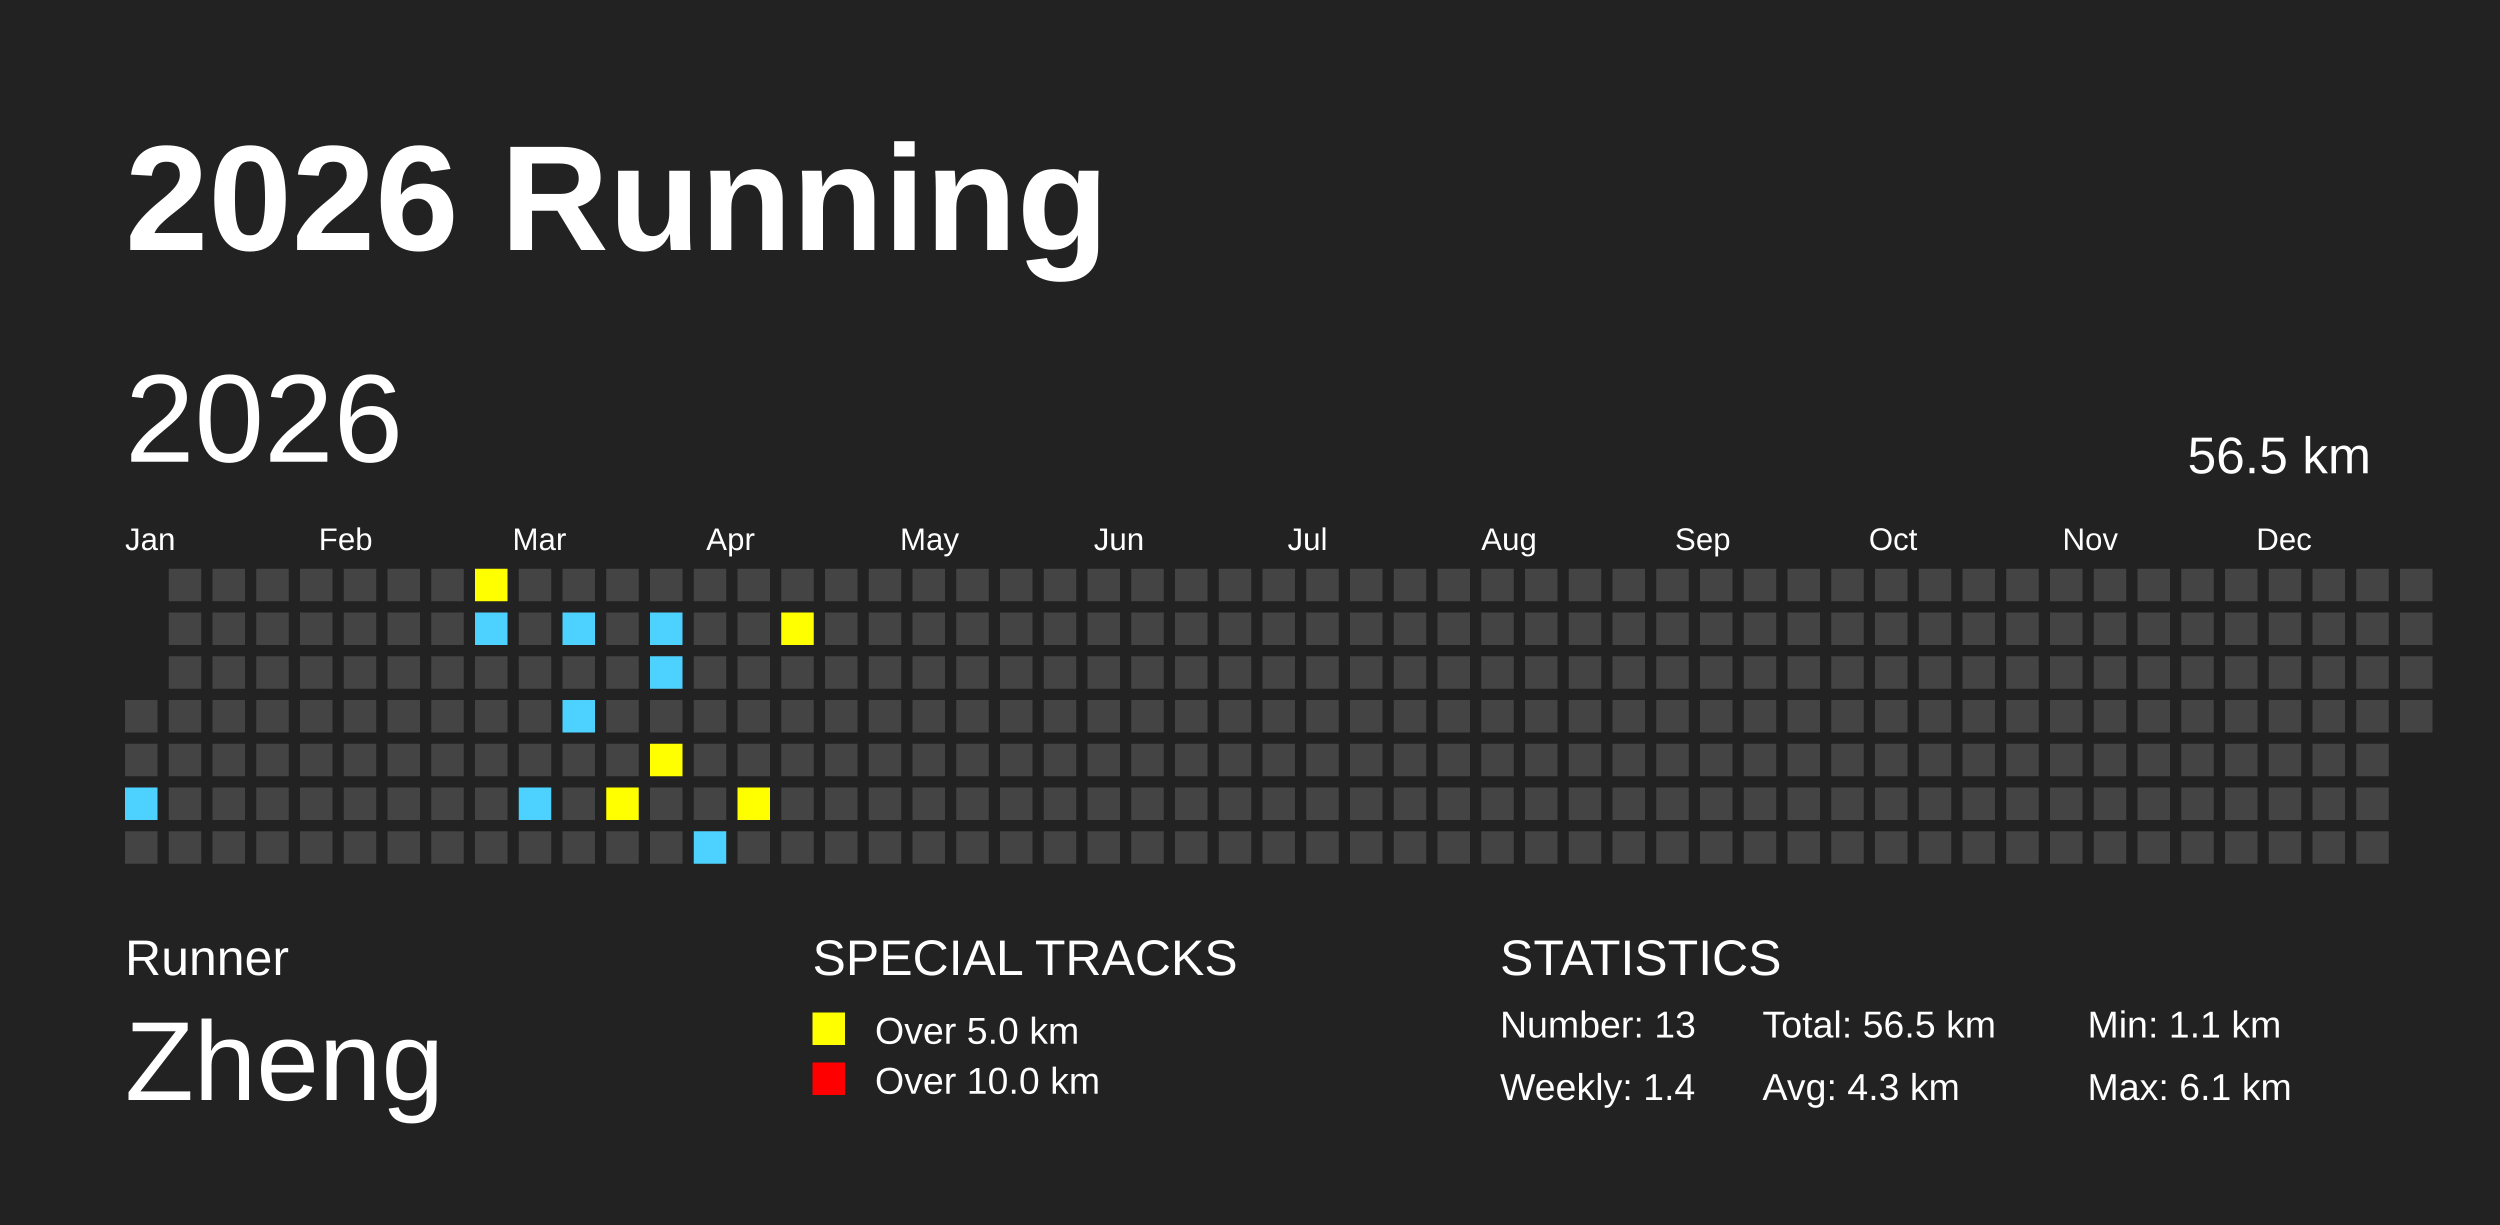
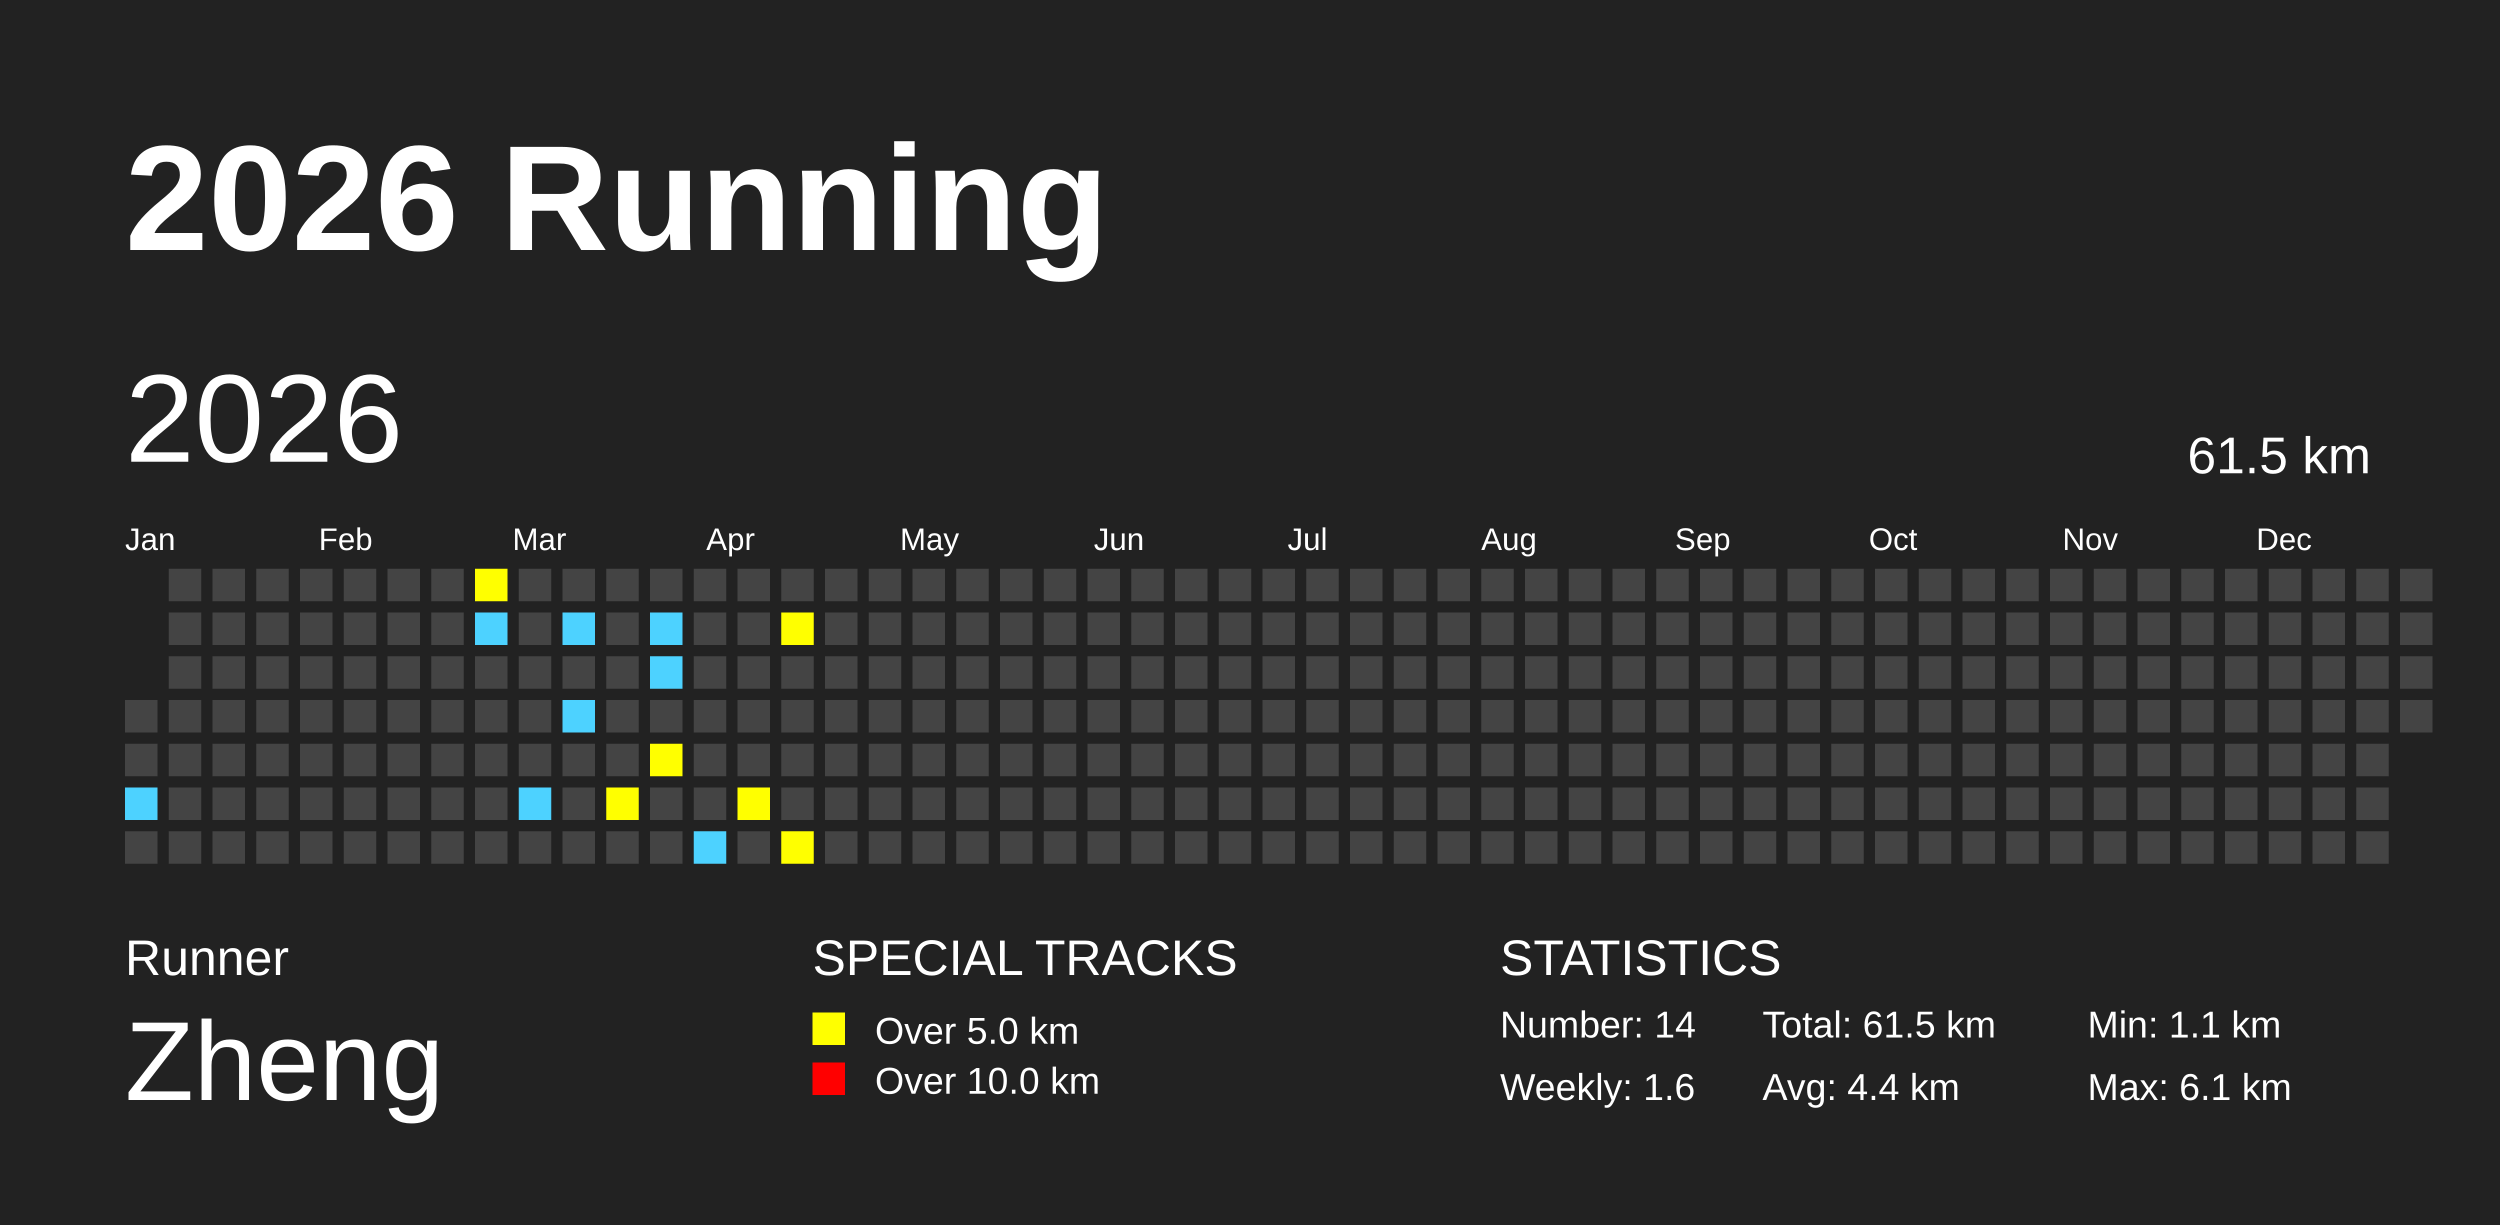
<svg xmlns="http://www.w3.org/2000/svg" baseProfile="full" height="98mm" version="1.1" viewBox="0,0,200,98" width="200mm">
  <defs />
  <rect fill="#222222" height="98" width="200" x="0" y="0" />
  <text fill="#FFFFFF" style="font-size:12px; font-family:Arial; font-weight:bold;" x="10" y="20">2026 Running</text>
  <text fill="#FFFFFF" style="font-size:4px; font-family:Arial" x="10" y="78">Runner</text>
  <text fill="#FFFFFF" style="font-size:9px; font-family:Arial" x="10" y="88">Zheng</text>
  <text fill="#FFFFFF" style="font-size:4px; font-family:Arial" x="65" y="78">SPECIAL TRACKS</text>
  <rect fill="yellow" height="2.6" width="2.6" x="65" y="81" />
  <text fill="#FFFFFF" style="font-size:3px; font-family:Arial" x="70" y="83.5">Over 5.0 km</text>
  <rect fill="red" height="2.6" width="2.6" x="65" y="85" />
  <text fill="#FFFFFF" style="font-size:3px; font-family:Arial" x="70" y="87.5">Over 10.0 km</text>
  <text fill="#FFFFFF" style="font-size:4px; font-family:Arial" x="120" y="78">STATISTICS</text>
-   <text fill="#FFFFFF" style="font-size:3px; font-family:Arial" x="120" y="83">Number: 13</text>
-   <text fill="#FFFFFF" style="font-size:3px; font-family:Arial" x="120" y="88">Weekly: 1.4</text>
-   <text fill="#FFFFFF" style="font-size:3px; font-family:Arial" x="141" y="83">Total: 56.5 km</text>
-   <text fill="#FFFFFF" style="font-size:3px; font-family:Arial" x="141" y="88">Avg: 4.3 km</text>
+   <text fill="#FFFFFF" style="font-size:3px; font-family:Arial" x="120" y="83">Number: 14</text>
+   <text fill="#FFFFFF" style="font-size:3px; font-family:Arial" x="120" y="88">Weekly: 1.6</text>
+   <text fill="#FFFFFF" style="font-size:3px; font-family:Arial" x="141" y="83">Total: 61.5 km</text>
+   <text fill="#FFFFFF" style="font-size:3px; font-family:Arial" x="141" y="88">Avg: 4.4 km</text>
  <text fill="#FFFFFF" style="font-size:3px; font-family:Arial" x="167" y="83">Min: 1.1 km</text>
  <text fill="#FFFFFF" style="font-size:3px; font-family:Arial" x="167" y="88">Max: 6.1 km</text>
  <text dominant-baseline="hanging" fill="#FFFFFF" style="font-size:10.0px; font-family:Arial;" x="10" y="30">2026</text>
-   <text dominant-baseline="hanging" fill="#FFFFFF" style="font-size:4.125px; font-family:Arial;" x="175" y="35">56.5 km</text>
+   <text dominant-baseline="hanging" fill="#FFFFFF" style="font-size:4.125px; font-family:Arial;" x="175" y="35">61.5 km</text>
  <text fill="#FFFFFF" style="font-size:2.5px; font-family:Arial" x="10.0" y="44">Jan</text>
  <text fill="#FFFFFF" style="font-size:2.5px; font-family:Arial" x="25.5" y="44">Feb</text>
  <text fill="#FFFFFF" style="font-size:2.5px; font-family:Arial" x="41.0" y="44">Mar</text>
  <text fill="#FFFFFF" style="font-size:2.5px; font-family:Arial" x="56.5" y="44">Apr</text>
  <text fill="#FFFFFF" style="font-size:2.5px; font-family:Arial" x="72.0" y="44">May</text>
  <text fill="#FFFFFF" style="font-size:2.5px; font-family:Arial" x="87.5" y="44">Jun</text>
  <text fill="#FFFFFF" style="font-size:2.5px; font-family:Arial" x="103.0" y="44">Jul</text>
  <text fill="#FFFFFF" style="font-size:2.5px; font-family:Arial" x="118.5" y="44">Aug</text>
  <text fill="#FFFFFF" style="font-size:2.5px; font-family:Arial" x="134.0" y="44">Sep</text>
  <text fill="#FFFFFF" style="font-size:2.5px; font-family:Arial" x="149.5" y="44">Oct</text>
  <text fill="#FFFFFF" style="font-size:2.5px; font-family:Arial" x="165.0" y="44">Nov</text>
  <text fill="#FFFFFF" style="font-size:2.5px; font-family:Arial" x="180.5" y="44">Dec</text>
  <rect fill="#444444" height="2.6" width="2.6" x="10.0" y="56.0" />
  <rect fill="#444444" height="2.6" width="2.6" x="10.0" y="59.5" />
  <rect fill="#4DD2FF" height="2.6" width="2.6" x="10.0" y="63.0" />
  <rect fill="#444444" height="2.6" width="2.6" x="10.0" y="66.5" />
  <rect fill="#444444" height="2.6" width="2.6" x="13.5" y="45.5" />
  <rect fill="#444444" height="2.6" width="2.6" x="13.5" y="49.0" />
  <rect fill="#444444" height="2.6" width="2.6" x="13.5" y="52.5" />
  <rect fill="#444444" height="2.6" width="2.6" x="13.5" y="56.0" />
  <rect fill="#444444" height="2.6" width="2.6" x="13.5" y="59.5" />
  <rect fill="#444444" height="2.6" width="2.6" x="13.5" y="63.0" />
  <rect fill="#444444" height="2.6" width="2.6" x="13.5" y="66.5" />
  <rect fill="#444444" height="2.6" width="2.6" x="17.0" y="45.5" />
  <rect fill="#444444" height="2.6" width="2.6" x="17.0" y="49.0" />
  <rect fill="#444444" height="2.6" width="2.6" x="17.0" y="52.5" />
  <rect fill="#444444" height="2.6" width="2.6" x="17.0" y="56.0" />
  <rect fill="#444444" height="2.6" width="2.6" x="17.0" y="59.5" />
  <rect fill="#444444" height="2.6" width="2.6" x="17.0" y="63.0" />
  <rect fill="#444444" height="2.6" width="2.6" x="17.0" y="66.5" />
  <rect fill="#444444" height="2.6" width="2.6" x="20.5" y="45.5" />
  <rect fill="#444444" height="2.6" width="2.6" x="20.5" y="49.0" />
  <rect fill="#444444" height="2.6" width="2.6" x="20.5" y="52.5" />
  <rect fill="#444444" height="2.6" width="2.6" x="20.5" y="56.0" />
  <rect fill="#444444" height="2.6" width="2.6" x="20.5" y="59.5" />
  <rect fill="#444444" height="2.6" width="2.6" x="20.5" y="63.0" />
  <rect fill="#444444" height="2.6" width="2.6" x="20.5" y="66.5" />
  <rect fill="#444444" height="2.6" width="2.6" x="24.0" y="45.5" />
  <rect fill="#444444" height="2.6" width="2.6" x="24.0" y="49.0" />
  <rect fill="#444444" height="2.6" width="2.6" x="24.0" y="52.5" />
  <rect fill="#444444" height="2.6" width="2.6" x="24.0" y="56.0" />
  <rect fill="#444444" height="2.6" width="2.6" x="24.0" y="59.5" />
  <rect fill="#444444" height="2.6" width="2.6" x="24.0" y="63.0" />
  <rect fill="#444444" height="2.6" width="2.6" x="24.0" y="66.5" />
  <rect fill="#444444" height="2.6" width="2.6" x="27.5" y="45.5" />
  <rect fill="#444444" height="2.6" width="2.6" x="27.5" y="49.0" />
  <rect fill="#444444" height="2.6" width="2.6" x="27.5" y="52.5" />
  <rect fill="#444444" height="2.6" width="2.6" x="27.5" y="56.0" />
  <rect fill="#444444" height="2.6" width="2.6" x="27.5" y="59.5" />
  <rect fill="#444444" height="2.6" width="2.6" x="27.5" y="63.0" />
  <rect fill="#444444" height="2.6" width="2.6" x="27.5" y="66.5" />
  <rect fill="#444444" height="2.6" width="2.6" x="31.0" y="45.5" />
  <rect fill="#444444" height="2.6" width="2.6" x="31.0" y="49.0" />
  <rect fill="#444444" height="2.6" width="2.6" x="31.0" y="52.5" />
  <rect fill="#444444" height="2.6" width="2.6" x="31.0" y="56.0" />
  <rect fill="#444444" height="2.6" width="2.6" x="31.0" y="59.5" />
  <rect fill="#444444" height="2.6" width="2.6" x="31.0" y="63.0" />
  <rect fill="#444444" height="2.6" width="2.6" x="31.0" y="66.5" />
  <rect fill="#444444" height="2.6" width="2.6" x="34.5" y="45.5" />
  <rect fill="#444444" height="2.6" width="2.6" x="34.5" y="49.0" />
  <rect fill="#444444" height="2.6" width="2.6" x="34.5" y="52.5" />
  <rect fill="#444444" height="2.6" width="2.6" x="34.5" y="56.0" />
  <rect fill="#444444" height="2.6" width="2.6" x="34.5" y="59.5" />
  <rect fill="#444444" height="2.6" width="2.6" x="34.5" y="63.0" />
  <rect fill="#444444" height="2.6" width="2.6" x="34.5" y="66.5" />
  <rect fill="yellow" height="2.6" width="2.6" x="38.0" y="45.5" />
  <rect fill="#4DD2FF" height="2.6" width="2.6" x="38.0" y="49.0" />
  <rect fill="#444444" height="2.6" width="2.6" x="38.0" y="52.5" />
  <rect fill="#444444" height="2.6" width="2.6" x="38.0" y="56.0" />
  <rect fill="#444444" height="2.6" width="2.6" x="38.0" y="59.5" />
  <rect fill="#444444" height="2.6" width="2.6" x="38.0" y="63.0" />
  <rect fill="#444444" height="2.6" width="2.6" x="38.0" y="66.5" />
  <rect fill="#444444" height="2.6" width="2.6" x="41.5" y="45.5" />
  <rect fill="#444444" height="2.6" width="2.6" x="41.5" y="49.0" />
  <rect fill="#444444" height="2.6" width="2.6" x="41.5" y="52.5" />
  <rect fill="#444444" height="2.6" width="2.6" x="41.5" y="56.0" />
  <rect fill="#444444" height="2.6" width="2.6" x="41.5" y="59.5" />
  <rect fill="#4DD2FF" height="2.6" width="2.6" x="41.5" y="63.0" />
  <rect fill="#444444" height="2.6" width="2.6" x="41.5" y="66.5" />
  <rect fill="#444444" height="2.6" width="2.6" x="45.0" y="45.5" />
  <rect fill="#4DD2FF" height="2.6" width="2.6" x="45.0" y="49.0" />
  <rect fill="#444444" height="2.6" width="2.6" x="45.0" y="52.5" />
  <rect fill="#4DD2FF" height="2.6" width="2.6" x="45.0" y="56.0" />
  <rect fill="#444444" height="2.6" width="2.6" x="45.0" y="59.5" />
  <rect fill="#444444" height="2.6" width="2.6" x="45.0" y="63.0" />
  <rect fill="#444444" height="2.6" width="2.6" x="45.0" y="66.5" />
  <rect fill="#444444" height="2.6" width="2.6" x="48.5" y="45.5" />
  <rect fill="#444444" height="2.6" width="2.6" x="48.5" y="49.0" />
  <rect fill="#444444" height="2.6" width="2.6" x="48.5" y="52.5" />
  <rect fill="#444444" height="2.6" width="2.6" x="48.5" y="56.0" />
  <rect fill="#444444" height="2.6" width="2.6" x="48.5" y="59.5" />
  <rect fill="yellow" height="2.6" width="2.6" x="48.5" y="63.0" />
  <rect fill="#444444" height="2.6" width="2.6" x="48.5" y="66.5" />
  <rect fill="#444444" height="2.6" width="2.6" x="52.0" y="45.5" />
  <rect fill="#4DD2FF" height="2.6" width="2.6" x="52.0" y="49.0" />
  <rect fill="#4DD2FF" height="2.6" width="2.6" x="52.0" y="52.5" />
  <rect fill="#444444" height="2.6" width="2.6" x="52.0" y="56.0" />
  <rect fill="yellow" height="2.6" width="2.6" x="52.0" y="59.5" />
  <rect fill="#444444" height="2.6" width="2.6" x="52.0" y="63.0" />
  <rect fill="#444444" height="2.6" width="2.6" x="52.0" y="66.5" />
  <rect fill="#444444" height="2.6" width="2.6" x="55.5" y="45.5" />
  <rect fill="#444444" height="2.6" width="2.6" x="55.5" y="49.0" />
  <rect fill="#444444" height="2.6" width="2.6" x="55.5" y="52.5" />
  <rect fill="#444444" height="2.6" width="2.6" x="55.5" y="56.0" />
  <rect fill="#444444" height="2.6" width="2.6" x="55.5" y="59.5" />
  <rect fill="#444444" height="2.6" width="2.6" x="55.5" y="63.0" />
  <rect fill="#4DD2FF" height="2.6" width="2.6" x="55.5" y="66.5" />
  <rect fill="#444444" height="2.6" width="2.6" x="59.0" y="45.5" />
  <rect fill="#444444" height="2.6" width="2.6" x="59.0" y="49.0" />
  <rect fill="#444444" height="2.6" width="2.6" x="59.0" y="52.5" />
  <rect fill="#444444" height="2.6" width="2.6" x="59.0" y="56.0" />
  <rect fill="#444444" height="2.6" width="2.6" x="59.0" y="59.5" />
  <rect fill="yellow" height="2.6" width="2.6" x="59.0" y="63.0" />
  <rect fill="#444444" height="2.6" width="2.6" x="59.0" y="66.5" />
  <rect fill="#444444" height="2.6" width="2.6" x="62.5" y="45.5" />
  <rect fill="yellow" height="2.6" width="2.6" x="62.5" y="49.0" />
  <rect fill="#444444" height="2.6" width="2.6" x="62.5" y="52.5" />
  <rect fill="#444444" height="2.6" width="2.6" x="62.5" y="56.0" />
  <rect fill="#444444" height="2.6" width="2.6" x="62.5" y="59.5" />
  <rect fill="#444444" height="2.6" width="2.6" x="62.5" y="63.0" />
-   <rect fill="#444444" height="2.6" width="2.6" x="62.5" y="66.5" />
+   <rect fill="yellow" height="2.6" width="2.6" x="62.5" y="66.5" />
  <rect fill="#444444" height="2.6" width="2.6" x="66.0" y="45.5" />
  <rect fill="#444444" height="2.6" width="2.6" x="66.0" y="49.0" />
  <rect fill="#444444" height="2.6" width="2.6" x="66.0" y="52.5" />
  <rect fill="#444444" height="2.6" width="2.6" x="66.0" y="56.0" />
  <rect fill="#444444" height="2.6" width="2.6" x="66.0" y="59.5" />
  <rect fill="#444444" height="2.6" width="2.6" x="66.0" y="63.0" />
  <rect fill="#444444" height="2.6" width="2.6" x="66.0" y="66.5" />
  <rect fill="#444444" height="2.6" width="2.6" x="69.5" y="45.5" />
  <rect fill="#444444" height="2.6" width="2.6" x="69.5" y="49.0" />
  <rect fill="#444444" height="2.6" width="2.6" x="69.5" y="52.5" />
  <rect fill="#444444" height="2.6" width="2.6" x="69.5" y="56.0" />
  <rect fill="#444444" height="2.6" width="2.6" x="69.5" y="59.5" />
  <rect fill="#444444" height="2.6" width="2.6" x="69.5" y="63.0" />
  <rect fill="#444444" height="2.6" width="2.6" x="69.5" y="66.5" />
  <rect fill="#444444" height="2.6" width="2.6" x="73.0" y="45.5" />
  <rect fill="#444444" height="2.6" width="2.6" x="73.0" y="49.0" />
  <rect fill="#444444" height="2.6" width="2.6" x="73.0" y="52.5" />
  <rect fill="#444444" height="2.6" width="2.6" x="73.0" y="56.0" />
  <rect fill="#444444" height="2.6" width="2.6" x="73.0" y="59.5" />
  <rect fill="#444444" height="2.6" width="2.6" x="73.0" y="63.0" />
  <rect fill="#444444" height="2.6" width="2.6" x="73.0" y="66.5" />
  <rect fill="#444444" height="2.6" width="2.6" x="76.5" y="45.5" />
  <rect fill="#444444" height="2.6" width="2.6" x="76.5" y="49.0" />
  <rect fill="#444444" height="2.6" width="2.6" x="76.5" y="52.5" />
  <rect fill="#444444" height="2.6" width="2.6" x="76.5" y="56.0" />
  <rect fill="#444444" height="2.6" width="2.6" x="76.5" y="59.5" />
  <rect fill="#444444" height="2.6" width="2.6" x="76.5" y="63.0" />
  <rect fill="#444444" height="2.6" width="2.6" x="76.5" y="66.5" />
  <rect fill="#444444" height="2.6" width="2.6" x="80.0" y="45.5" />
  <rect fill="#444444" height="2.6" width="2.6" x="80.0" y="49.0" />
  <rect fill="#444444" height="2.6" width="2.6" x="80.0" y="52.5" />
  <rect fill="#444444" height="2.6" width="2.6" x="80.0" y="56.0" />
  <rect fill="#444444" height="2.6" width="2.6" x="80.0" y="59.5" />
  <rect fill="#444444" height="2.6" width="2.6" x="80.0" y="63.0" />
  <rect fill="#444444" height="2.6" width="2.6" x="80.0" y="66.5" />
  <rect fill="#444444" height="2.6" width="2.6" x="83.5" y="45.5" />
  <rect fill="#444444" height="2.6" width="2.6" x="83.5" y="49.0" />
  <rect fill="#444444" height="2.6" width="2.6" x="83.5" y="52.5" />
  <rect fill="#444444" height="2.6" width="2.6" x="83.5" y="56.0" />
  <rect fill="#444444" height="2.6" width="2.6" x="83.5" y="59.5" />
  <rect fill="#444444" height="2.6" width="2.6" x="83.5" y="63.0" />
  <rect fill="#444444" height="2.6" width="2.6" x="83.5" y="66.5" />
  <rect fill="#444444" height="2.6" width="2.6" x="87.0" y="45.5" />
  <rect fill="#444444" height="2.6" width="2.6" x="87.0" y="49.0" />
  <rect fill="#444444" height="2.6" width="2.6" x="87.0" y="52.5" />
  <rect fill="#444444" height="2.6" width="2.6" x="87.0" y="56.0" />
  <rect fill="#444444" height="2.6" width="2.6" x="87.0" y="59.5" />
  <rect fill="#444444" height="2.6" width="2.6" x="87.0" y="63.0" />
  <rect fill="#444444" height="2.6" width="2.6" x="87.0" y="66.5" />
  <rect fill="#444444" height="2.6" width="2.6" x="90.5" y="45.5" />
  <rect fill="#444444" height="2.6" width="2.6" x="90.5" y="49.0" />
  <rect fill="#444444" height="2.6" width="2.6" x="90.5" y="52.5" />
  <rect fill="#444444" height="2.6" width="2.6" x="90.5" y="56.0" />
  <rect fill="#444444" height="2.6" width="2.6" x="90.5" y="59.5" />
  <rect fill="#444444" height="2.6" width="2.6" x="90.5" y="63.0" />
  <rect fill="#444444" height="2.6" width="2.6" x="90.5" y="66.5" />
  <rect fill="#444444" height="2.6" width="2.6" x="94.0" y="45.5" />
  <rect fill="#444444" height="2.6" width="2.6" x="94.0" y="49.0" />
  <rect fill="#444444" height="2.6" width="2.6" x="94.0" y="52.5" />
  <rect fill="#444444" height="2.6" width="2.6" x="94.0" y="56.0" />
  <rect fill="#444444" height="2.6" width="2.6" x="94.0" y="59.5" />
  <rect fill="#444444" height="2.6" width="2.6" x="94.0" y="63.0" />
  <rect fill="#444444" height="2.6" width="2.6" x="94.0" y="66.5" />
  <rect fill="#444444" height="2.6" width="2.6" x="97.5" y="45.5" />
  <rect fill="#444444" height="2.6" width="2.6" x="97.5" y="49.0" />
  <rect fill="#444444" height="2.6" width="2.6" x="97.5" y="52.5" />
  <rect fill="#444444" height="2.6" width="2.6" x="97.5" y="56.0" />
  <rect fill="#444444" height="2.6" width="2.6" x="97.5" y="59.5" />
  <rect fill="#444444" height="2.6" width="2.6" x="97.5" y="63.0" />
  <rect fill="#444444" height="2.6" width="2.6" x="97.5" y="66.5" />
  <rect fill="#444444" height="2.6" width="2.6" x="101.0" y="45.5" />
  <rect fill="#444444" height="2.6" width="2.6" x="101.0" y="49.0" />
  <rect fill="#444444" height="2.6" width="2.6" x="101.0" y="52.5" />
  <rect fill="#444444" height="2.6" width="2.6" x="101.0" y="56.0" />
  <rect fill="#444444" height="2.6" width="2.6" x="101.0" y="59.5" />
  <rect fill="#444444" height="2.6" width="2.6" x="101.0" y="63.0" />
  <rect fill="#444444" height="2.6" width="2.6" x="101.0" y="66.5" />
  <rect fill="#444444" height="2.6" width="2.6" x="104.5" y="45.5" />
  <rect fill="#444444" height="2.6" width="2.6" x="104.5" y="49.0" />
  <rect fill="#444444" height="2.6" width="2.6" x="104.5" y="52.5" />
  <rect fill="#444444" height="2.6" width="2.6" x="104.5" y="56.0" />
  <rect fill="#444444" height="2.6" width="2.6" x="104.5" y="59.5" />
  <rect fill="#444444" height="2.6" width="2.6" x="104.5" y="63.0" />
  <rect fill="#444444" height="2.6" width="2.6" x="104.5" y="66.5" />
  <rect fill="#444444" height="2.6" width="2.6" x="108.0" y="45.5" />
  <rect fill="#444444" height="2.6" width="2.6" x="108.0" y="49.0" />
  <rect fill="#444444" height="2.6" width="2.6" x="108.0" y="52.5" />
  <rect fill="#444444" height="2.6" width="2.6" x="108.0" y="56.0" />
  <rect fill="#444444" height="2.6" width="2.6" x="108.0" y="59.5" />
  <rect fill="#444444" height="2.6" width="2.6" x="108.0" y="63.0" />
  <rect fill="#444444" height="2.6" width="2.6" x="108.0" y="66.5" />
  <rect fill="#444444" height="2.6" width="2.6" x="111.5" y="45.5" />
  <rect fill="#444444" height="2.6" width="2.6" x="111.5" y="49.0" />
  <rect fill="#444444" height="2.6" width="2.6" x="111.5" y="52.5" />
  <rect fill="#444444" height="2.6" width="2.6" x="111.5" y="56.0" />
  <rect fill="#444444" height="2.6" width="2.6" x="111.5" y="59.5" />
  <rect fill="#444444" height="2.6" width="2.6" x="111.5" y="63.0" />
  <rect fill="#444444" height="2.6" width="2.6" x="111.5" y="66.5" />
  <rect fill="#444444" height="2.6" width="2.6" x="115.0" y="45.5" />
  <rect fill="#444444" height="2.6" width="2.6" x="115.0" y="49.0" />
  <rect fill="#444444" height="2.6" width="2.6" x="115.0" y="52.5" />
  <rect fill="#444444" height="2.6" width="2.6" x="115.0" y="56.0" />
  <rect fill="#444444" height="2.6" width="2.6" x="115.0" y="59.5" />
  <rect fill="#444444" height="2.6" width="2.6" x="115.0" y="63.0" />
  <rect fill="#444444" height="2.6" width="2.6" x="115.0" y="66.5" />
  <rect fill="#444444" height="2.6" width="2.6" x="118.5" y="45.5" />
  <rect fill="#444444" height="2.6" width="2.6" x="118.5" y="49.0" />
  <rect fill="#444444" height="2.6" width="2.6" x="118.5" y="52.5" />
  <rect fill="#444444" height="2.6" width="2.6" x="118.5" y="56.0" />
  <rect fill="#444444" height="2.6" width="2.6" x="118.5" y="59.5" />
  <rect fill="#444444" height="2.6" width="2.6" x="118.5" y="63.0" />
  <rect fill="#444444" height="2.6" width="2.6" x="118.5" y="66.5" />
  <rect fill="#444444" height="2.6" width="2.6" x="122.0" y="45.5" />
  <rect fill="#444444" height="2.6" width="2.6" x="122.0" y="49.0" />
  <rect fill="#444444" height="2.6" width="2.6" x="122.0" y="52.5" />
  <rect fill="#444444" height="2.6" width="2.6" x="122.0" y="56.0" />
  <rect fill="#444444" height="2.6" width="2.6" x="122.0" y="59.5" />
  <rect fill="#444444" height="2.6" width="2.6" x="122.0" y="63.0" />
  <rect fill="#444444" height="2.6" width="2.6" x="122.0" y="66.5" />
  <rect fill="#444444" height="2.6" width="2.6" x="125.5" y="45.5" />
  <rect fill="#444444" height="2.6" width="2.6" x="125.5" y="49.0" />
  <rect fill="#444444" height="2.6" width="2.6" x="125.5" y="52.5" />
  <rect fill="#444444" height="2.6" width="2.6" x="125.5" y="56.0" />
  <rect fill="#444444" height="2.6" width="2.6" x="125.5" y="59.5" />
  <rect fill="#444444" height="2.6" width="2.6" x="125.5" y="63.0" />
  <rect fill="#444444" height="2.6" width="2.6" x="125.5" y="66.5" />
  <rect fill="#444444" height="2.6" width="2.6" x="129.0" y="45.5" />
  <rect fill="#444444" height="2.6" width="2.6" x="129.0" y="49.0" />
  <rect fill="#444444" height="2.6" width="2.6" x="129.0" y="52.5" />
  <rect fill="#444444" height="2.6" width="2.6" x="129.0" y="56.0" />
  <rect fill="#444444" height="2.6" width="2.6" x="129.0" y="59.5" />
  <rect fill="#444444" height="2.6" width="2.6" x="129.0" y="63.0" />
  <rect fill="#444444" height="2.6" width="2.6" x="129.0" y="66.5" />
  <rect fill="#444444" height="2.6" width="2.6" x="132.5" y="45.5" />
  <rect fill="#444444" height="2.6" width="2.6" x="132.5" y="49.0" />
  <rect fill="#444444" height="2.6" width="2.6" x="132.5" y="52.5" />
  <rect fill="#444444" height="2.6" width="2.6" x="132.5" y="56.0" />
  <rect fill="#444444" height="2.6" width="2.6" x="132.5" y="59.5" />
  <rect fill="#444444" height="2.6" width="2.6" x="132.5" y="63.0" />
  <rect fill="#444444" height="2.6" width="2.6" x="132.5" y="66.5" />
  <rect fill="#444444" height="2.6" width="2.6" x="136.0" y="45.5" />
  <rect fill="#444444" height="2.6" width="2.6" x="136.0" y="49.0" />
  <rect fill="#444444" height="2.6" width="2.6" x="136.0" y="52.5" />
  <rect fill="#444444" height="2.6" width="2.6" x="136.0" y="56.0" />
  <rect fill="#444444" height="2.6" width="2.6" x="136.0" y="59.5" />
  <rect fill="#444444" height="2.6" width="2.6" x="136.0" y="63.0" />
  <rect fill="#444444" height="2.6" width="2.6" x="136.0" y="66.5" />
  <rect fill="#444444" height="2.6" width="2.6" x="139.5" y="45.5" />
  <rect fill="#444444" height="2.6" width="2.6" x="139.5" y="49.0" />
  <rect fill="#444444" height="2.6" width="2.6" x="139.5" y="52.5" />
  <rect fill="#444444" height="2.6" width="2.6" x="139.5" y="56.0" />
  <rect fill="#444444" height="2.6" width="2.6" x="139.5" y="59.5" />
  <rect fill="#444444" height="2.6" width="2.6" x="139.5" y="63.0" />
  <rect fill="#444444" height="2.6" width="2.6" x="139.5" y="66.5" />
  <rect fill="#444444" height="2.6" width="2.6" x="143.0" y="45.5" />
  <rect fill="#444444" height="2.6" width="2.6" x="143.0" y="49.0" />
  <rect fill="#444444" height="2.6" width="2.6" x="143.0" y="52.5" />
  <rect fill="#444444" height="2.6" width="2.6" x="143.0" y="56.0" />
  <rect fill="#444444" height="2.6" width="2.6" x="143.0" y="59.5" />
  <rect fill="#444444" height="2.6" width="2.6" x="143.0" y="63.0" />
  <rect fill="#444444" height="2.6" width="2.6" x="143.0" y="66.5" />
  <rect fill="#444444" height="2.6" width="2.6" x="146.5" y="45.5" />
  <rect fill="#444444" height="2.6" width="2.6" x="146.5" y="49.0" />
  <rect fill="#444444" height="2.6" width="2.6" x="146.5" y="52.5" />
  <rect fill="#444444" height="2.6" width="2.6" x="146.5" y="56.0" />
  <rect fill="#444444" height="2.6" width="2.6" x="146.5" y="59.5" />
  <rect fill="#444444" height="2.6" width="2.6" x="146.5" y="63.0" />
  <rect fill="#444444" height="2.6" width="2.6" x="146.5" y="66.5" />
  <rect fill="#444444" height="2.6" width="2.6" x="150.0" y="45.5" />
  <rect fill="#444444" height="2.6" width="2.6" x="150.0" y="49.0" />
  <rect fill="#444444" height="2.6" width="2.6" x="150.0" y="52.5" />
  <rect fill="#444444" height="2.6" width="2.6" x="150.0" y="56.0" />
  <rect fill="#444444" height="2.6" width="2.6" x="150.0" y="59.5" />
  <rect fill="#444444" height="2.6" width="2.6" x="150.0" y="63.0" />
  <rect fill="#444444" height="2.6" width="2.6" x="150.0" y="66.5" />
  <rect fill="#444444" height="2.6" width="2.6" x="153.5" y="45.5" />
  <rect fill="#444444" height="2.6" width="2.6" x="153.5" y="49.0" />
  <rect fill="#444444" height="2.6" width="2.6" x="153.5" y="52.5" />
  <rect fill="#444444" height="2.6" width="2.6" x="153.5" y="56.0" />
  <rect fill="#444444" height="2.6" width="2.6" x="153.5" y="59.5" />
  <rect fill="#444444" height="2.6" width="2.6" x="153.5" y="63.0" />
  <rect fill="#444444" height="2.6" width="2.6" x="153.5" y="66.5" />
  <rect fill="#444444" height="2.6" width="2.6" x="157.0" y="45.5" />
  <rect fill="#444444" height="2.6" width="2.6" x="157.0" y="49.0" />
  <rect fill="#444444" height="2.6" width="2.6" x="157.0" y="52.5" />
  <rect fill="#444444" height="2.6" width="2.6" x="157.0" y="56.0" />
  <rect fill="#444444" height="2.6" width="2.6" x="157.0" y="59.5" />
  <rect fill="#444444" height="2.6" width="2.6" x="157.0" y="63.0" />
  <rect fill="#444444" height="2.6" width="2.6" x="157.0" y="66.5" />
  <rect fill="#444444" height="2.6" width="2.6" x="160.5" y="45.5" />
  <rect fill="#444444" height="2.6" width="2.6" x="160.5" y="49.0" />
  <rect fill="#444444" height="2.6" width="2.6" x="160.5" y="52.5" />
  <rect fill="#444444" height="2.6" width="2.6" x="160.5" y="56.0" />
  <rect fill="#444444" height="2.6" width="2.6" x="160.5" y="59.5" />
  <rect fill="#444444" height="2.6" width="2.6" x="160.5" y="63.0" />
  <rect fill="#444444" height="2.6" width="2.6" x="160.5" y="66.5" />
  <rect fill="#444444" height="2.6" width="2.6" x="164.0" y="45.5" />
  <rect fill="#444444" height="2.6" width="2.6" x="164.0" y="49.0" />
  <rect fill="#444444" height="2.6" width="2.6" x="164.0" y="52.5" />
  <rect fill="#444444" height="2.6" width="2.6" x="164.0" y="56.0" />
  <rect fill="#444444" height="2.6" width="2.6" x="164.0" y="59.5" />
  <rect fill="#444444" height="2.6" width="2.6" x="164.0" y="63.0" />
  <rect fill="#444444" height="2.6" width="2.6" x="164.0" y="66.5" />
  <rect fill="#444444" height="2.6" width="2.6" x="167.5" y="45.5" />
  <rect fill="#444444" height="2.6" width="2.6" x="167.5" y="49.0" />
  <rect fill="#444444" height="2.6" width="2.6" x="167.5" y="52.5" />
  <rect fill="#444444" height="2.6" width="2.6" x="167.5" y="56.0" />
  <rect fill="#444444" height="2.6" width="2.6" x="167.5" y="59.5" />
  <rect fill="#444444" height="2.6" width="2.6" x="167.5" y="63.0" />
  <rect fill="#444444" height="2.6" width="2.6" x="167.5" y="66.5" />
  <rect fill="#444444" height="2.6" width="2.6" x="171.0" y="45.5" />
  <rect fill="#444444" height="2.6" width="2.6" x="171.0" y="49.0" />
  <rect fill="#444444" height="2.6" width="2.6" x="171.0" y="52.5" />
  <rect fill="#444444" height="2.6" width="2.6" x="171.0" y="56.0" />
  <rect fill="#444444" height="2.6" width="2.6" x="171.0" y="59.5" />
  <rect fill="#444444" height="2.6" width="2.6" x="171.0" y="63.0" />
  <rect fill="#444444" height="2.6" width="2.6" x="171.0" y="66.5" />
  <rect fill="#444444" height="2.6" width="2.6" x="174.5" y="45.5" />
  <rect fill="#444444" height="2.6" width="2.6" x="174.5" y="49.0" />
  <rect fill="#444444" height="2.6" width="2.6" x="174.5" y="52.5" />
  <rect fill="#444444" height="2.6" width="2.6" x="174.5" y="56.0" />
  <rect fill="#444444" height="2.6" width="2.6" x="174.5" y="59.5" />
  <rect fill="#444444" height="2.6" width="2.6" x="174.5" y="63.0" />
  <rect fill="#444444" height="2.6" width="2.6" x="174.5" y="66.5" />
  <rect fill="#444444" height="2.6" width="2.6" x="178.0" y="45.5" />
  <rect fill="#444444" height="2.6" width="2.6" x="178.0" y="49.0" />
  <rect fill="#444444" height="2.6" width="2.6" x="178.0" y="52.5" />
  <rect fill="#444444" height="2.6" width="2.6" x="178.0" y="56.0" />
  <rect fill="#444444" height="2.6" width="2.6" x="178.0" y="59.5" />
  <rect fill="#444444" height="2.6" width="2.6" x="178.0" y="63.0" />
  <rect fill="#444444" height="2.6" width="2.6" x="178.0" y="66.5" />
  <rect fill="#444444" height="2.6" width="2.6" x="181.5" y="45.5" />
  <rect fill="#444444" height="2.6" width="2.6" x="181.5" y="49.0" />
  <rect fill="#444444" height="2.6" width="2.6" x="181.5" y="52.5" />
  <rect fill="#444444" height="2.6" width="2.6" x="181.5" y="56.0" />
  <rect fill="#444444" height="2.6" width="2.6" x="181.5" y="59.5" />
  <rect fill="#444444" height="2.6" width="2.6" x="181.5" y="63.0" />
  <rect fill="#444444" height="2.6" width="2.6" x="181.5" y="66.5" />
  <rect fill="#444444" height="2.6" width="2.6" x="185.0" y="45.5" />
  <rect fill="#444444" height="2.6" width="2.6" x="185.0" y="49.0" />
  <rect fill="#444444" height="2.6" width="2.6" x="185.0" y="52.5" />
  <rect fill="#444444" height="2.6" width="2.6" x="185.0" y="56.0" />
  <rect fill="#444444" height="2.6" width="2.6" x="185.0" y="59.5" />
  <rect fill="#444444" height="2.6" width="2.6" x="185.0" y="63.0" />
  <rect fill="#444444" height="2.6" width="2.6" x="185.0" y="66.5" />
  <rect fill="#444444" height="2.6" width="2.6" x="188.5" y="45.5" />
  <rect fill="#444444" height="2.6" width="2.6" x="188.5" y="49.0" />
  <rect fill="#444444" height="2.6" width="2.6" x="188.5" y="52.5" />
  <rect fill="#444444" height="2.6" width="2.6" x="188.5" y="56.0" />
  <rect fill="#444444" height="2.6" width="2.6" x="188.5" y="59.5" />
  <rect fill="#444444" height="2.6" width="2.6" x="188.5" y="63.0" />
  <rect fill="#444444" height="2.6" width="2.6" x="188.5" y="66.5" />
  <rect fill="#444444" height="2.6" width="2.6" x="192.0" y="45.5" />
  <rect fill="#444444" height="2.6" width="2.6" x="192.0" y="49.0" />
  <rect fill="#444444" height="2.6" width="2.6" x="192.0" y="52.5" />
  <rect fill="#444444" height="2.6" width="2.6" x="192.0" y="56.0" />
</svg>
